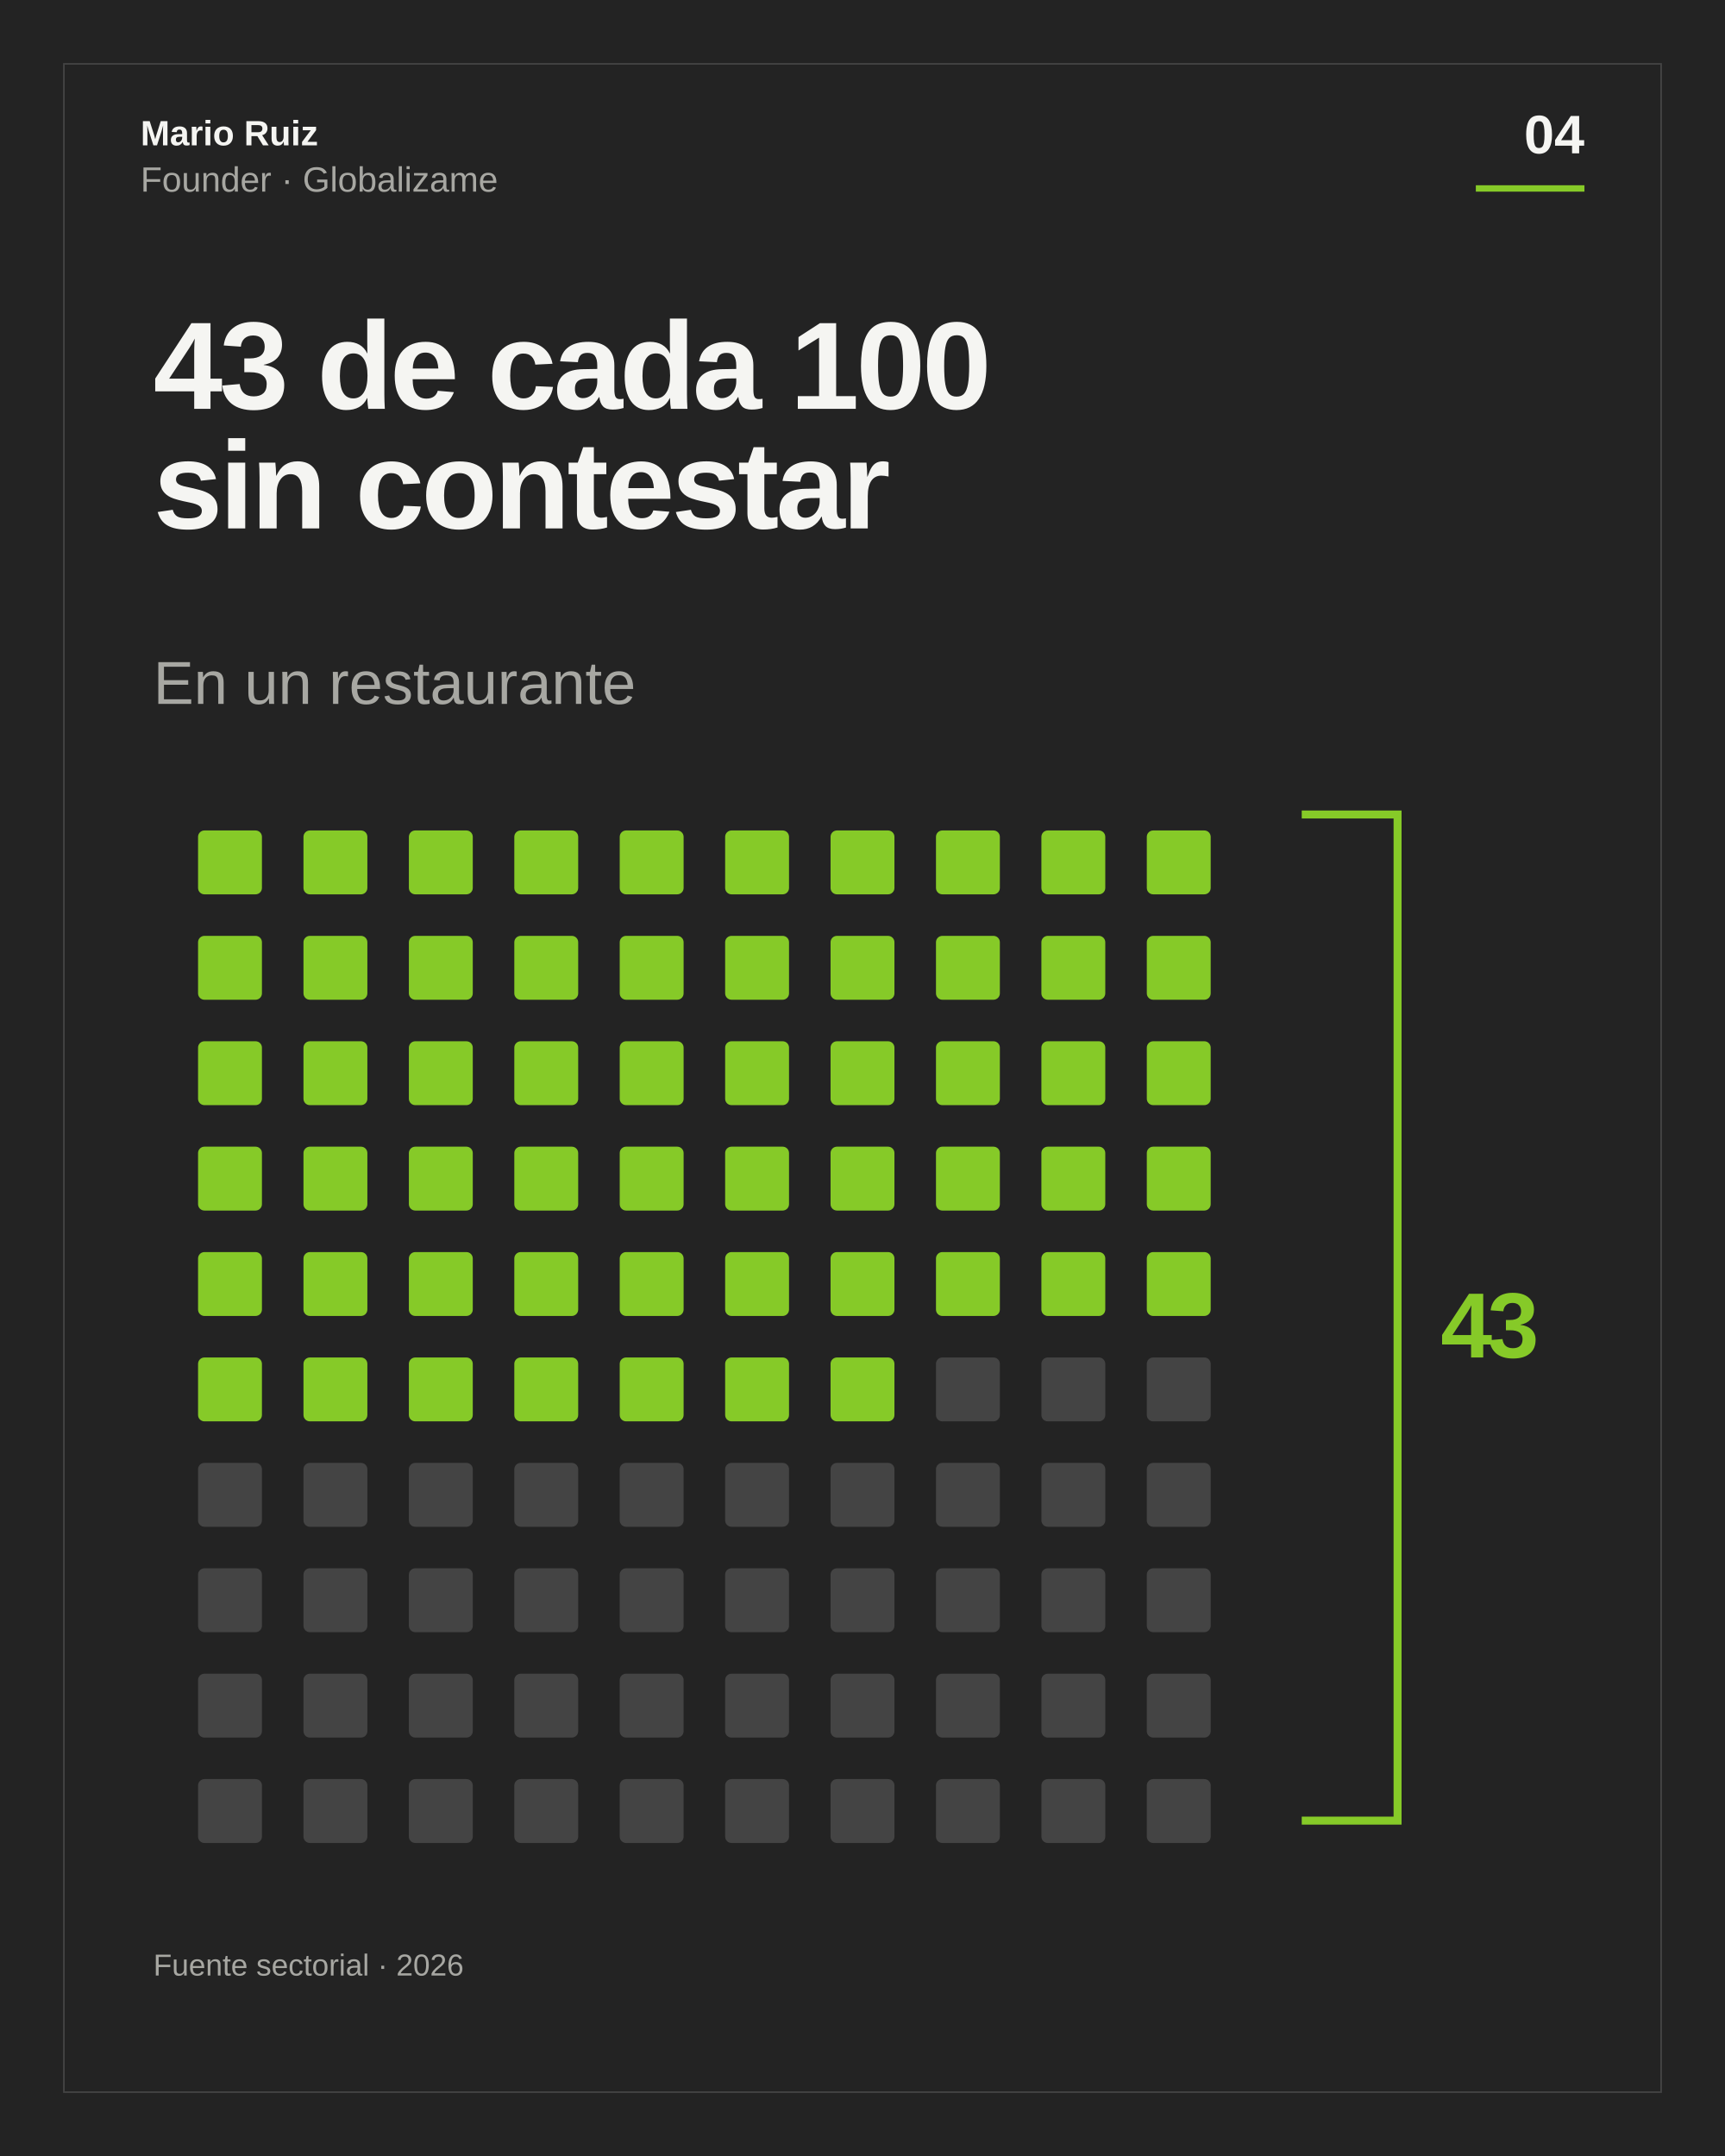
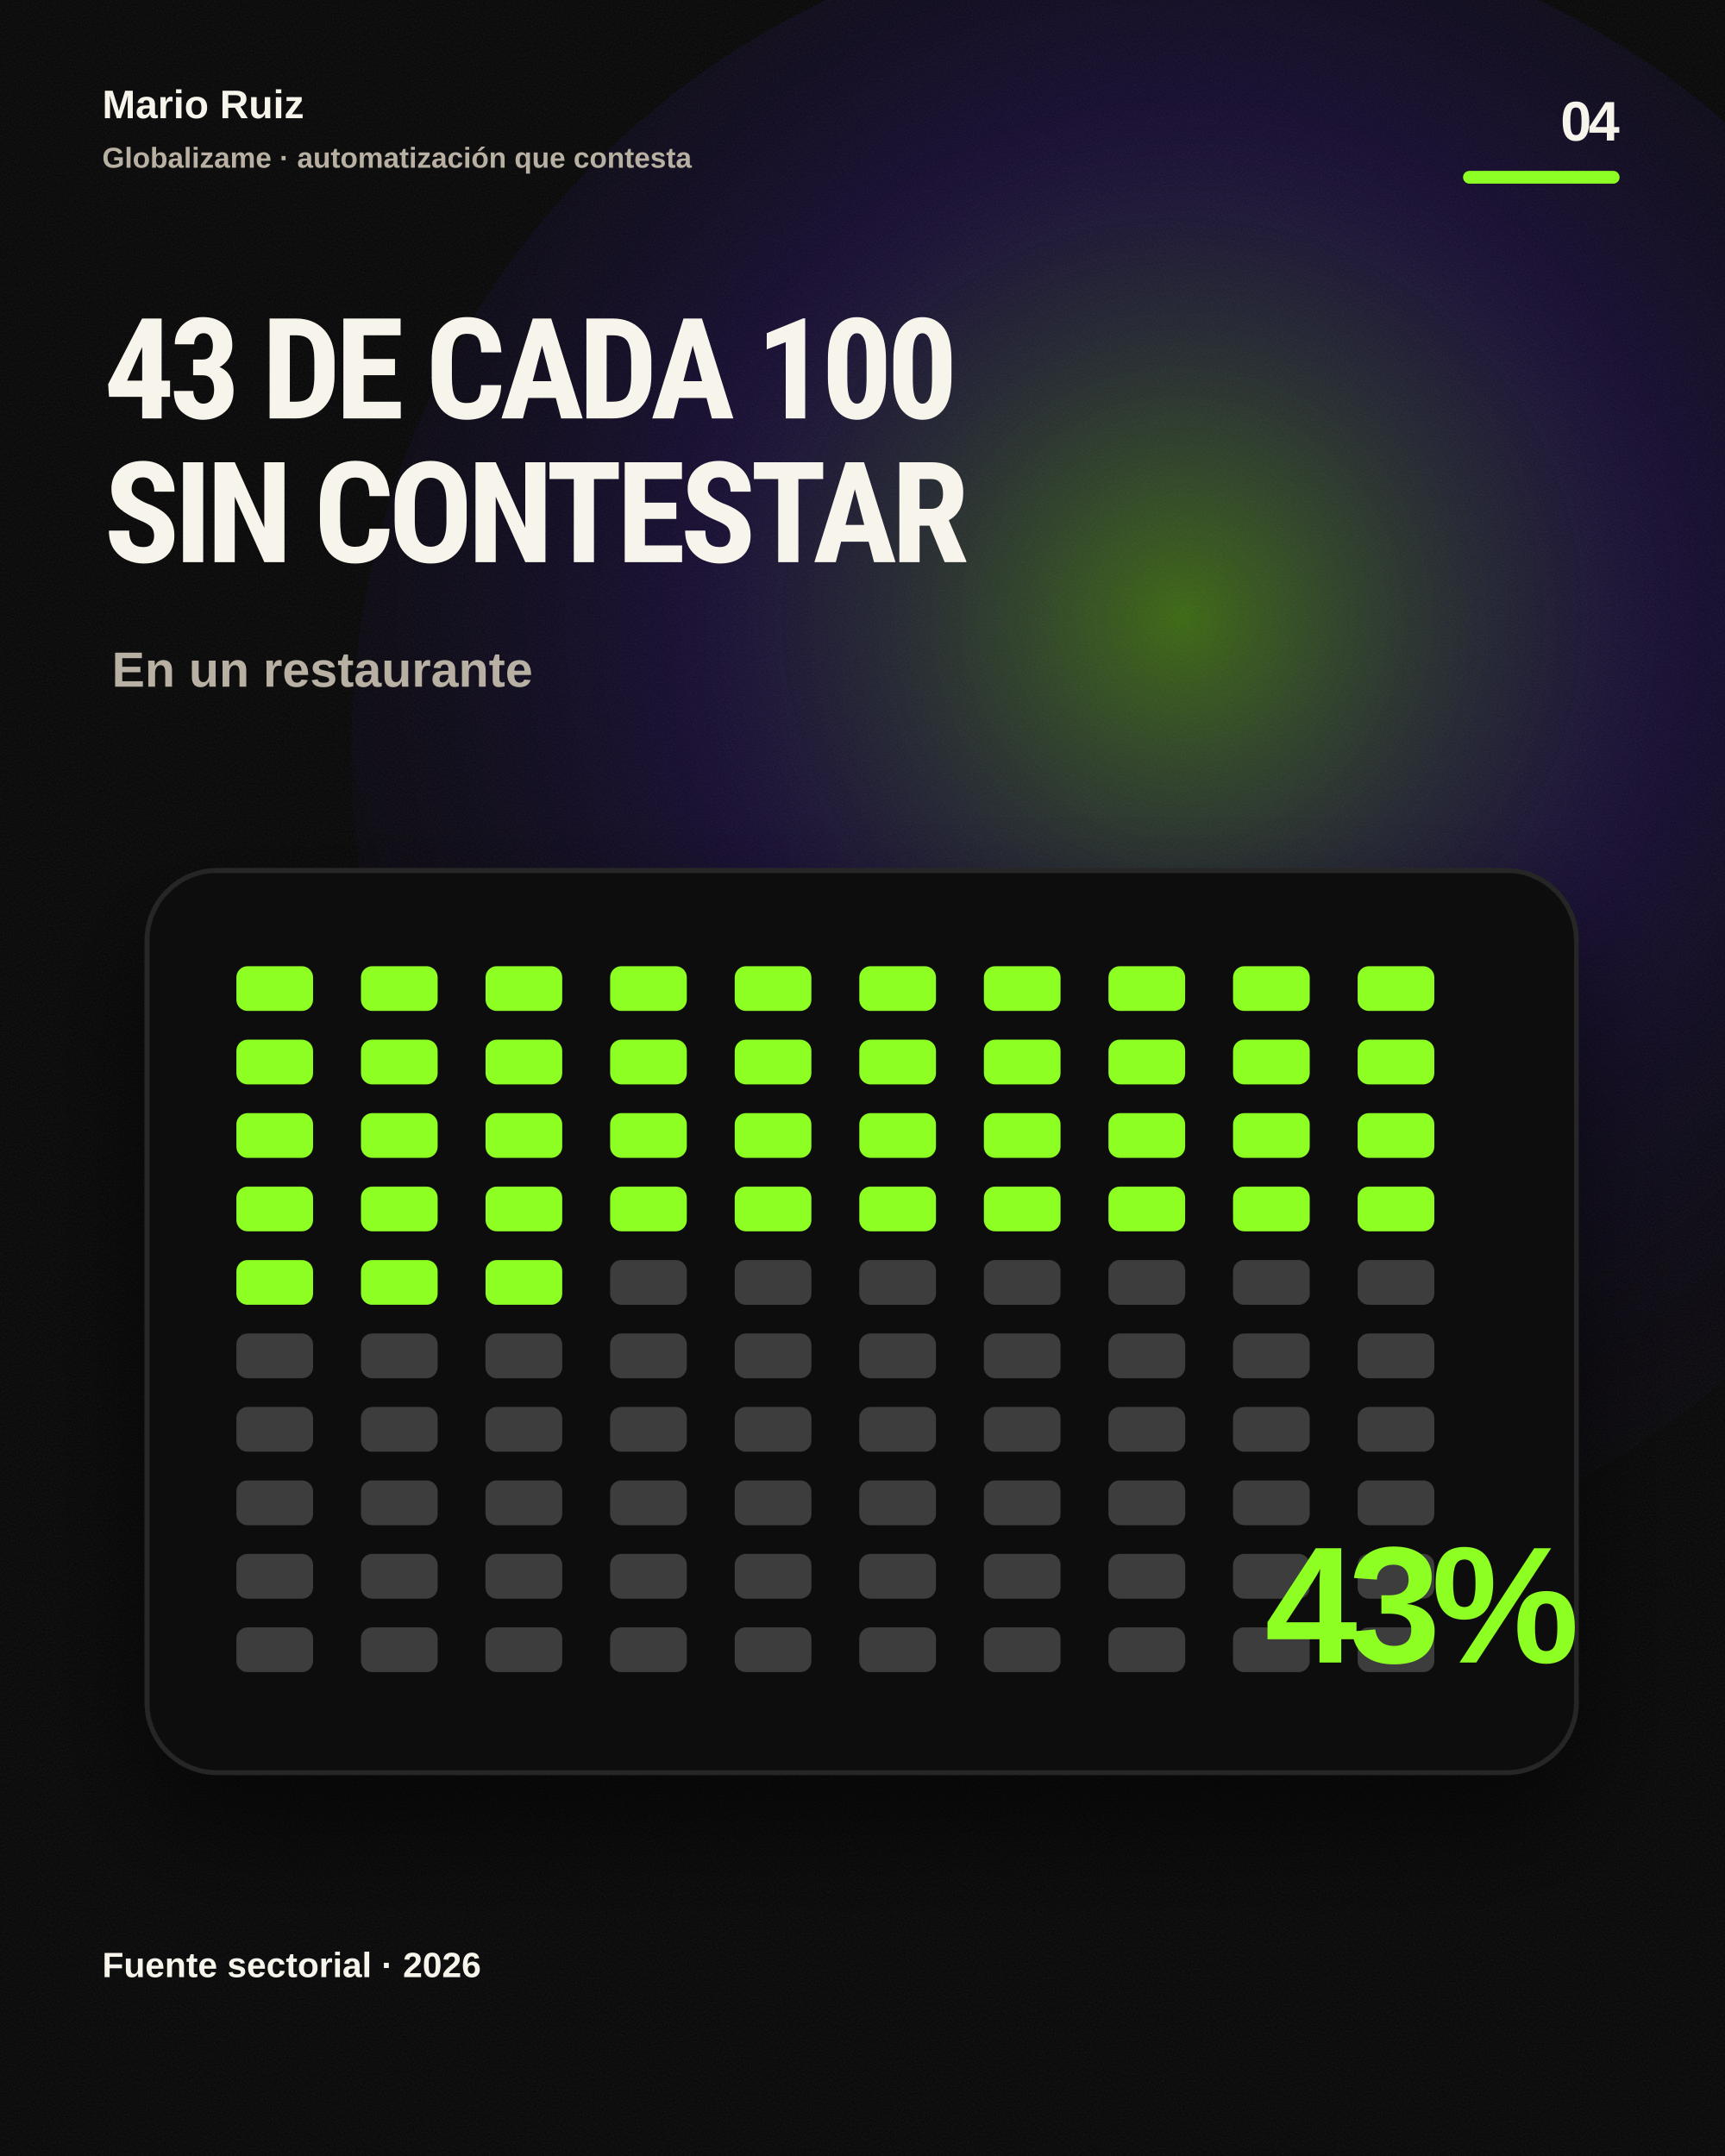
- <svg xmlns="http://www.w3.org/2000/svg" width="1080" height="1350" viewBox="0 0 1080 1350">
+ <svg xmlns="http://www.w3.org/2000/svg" width="1080" height="1350" viewBox="0 0 1080 1350" fill="#F7F4EC">
+   <defs>
+     <radialGradient id="glow" cx="50%" cy="42%" r="70%">
+       <stop offset="0%" stop-color="#8DFF24" stop-opacity=".55" />
+       <stop offset="42%" stop-color="#6129FF" stop-opacity=".24" />
+       <stop offset="100%" stop-color="#070707" stop-opacity="0" />
+     </radialGradient>
+     <linearGradient id="blueDrench" x1="0" y1="0" x2="1" y2="1">
+       <stop offset="0%" stop-color="#008CEB" />
+       <stop offset="58%" stop-color="#00A7FF" />
+       <stop offset="100%" stop-color="#0053B8" />
+     </linearGradient>
+     <linearGradient id="paperFade" x1="0" y1="0" x2="0" y2="1">
+       <stop offset="0%" stop-color="#F8F6EF" />
+       <stop offset="100%" stop-color="#D9D1C4" />
+     </linearGradient>
+     <filter id="softShadow" x="-30%" y="-30%" width="160%" height="160%">
+       <feDropShadow dx="0" dy="34" stdDeviation="34" flood-color="#000" flood-opacity=".55" />
+     </filter>
+     <filter id="hardShadow" x="-20%" y="-20%" width="150%" height="150%">
+       <feDropShadow dx="18" dy="24" stdDeviation="0" flood-color="#000" flood-opacity=".25" />
+     </filter>
+     <filter id="grain">
+       <feTurbulence type="fractalNoise" baseFrequency=".9" numOctaves="3" seed="12" />
+       <feColorMatrix type="saturate" values="0" />
+       <feComponentTransfer>
+         <feFuncA type="table" tableValues="0 .12" />
+       </feComponentTransfer>
+     </filter>
+     <pattern id="grid" width="72" height="72" patternUnits="userSpaceOnUse">
+       <path d="M72 0H0V72" fill="none" stroke="#FFFFFF" stroke-opacity=".12" stroke-width="1" />
+     </pattern>
+   </defs>
  <style>
-   .display{font-family:"Aptos Display",Arial,sans-serif;font-weight:800;letter-spacing:-3px;fill:#F5F5F2}
-   .headline{font-family:"Aptos Display",Arial,sans-serif;font-weight:750;letter-spacing:-2px;fill:#F5F5F2}
-   .body{font-family:Aptos,Arial,sans-serif;font-weight:500;fill:#F5F5F2}
-   .meta{font-family:Aptos,Arial,sans-serif;font-size:22px;font-weight:500;fill:#F5F5F2}
-   .strong{font-weight:700}.muted{fill:#A7A7A2}.green{fill:#86CA28}
-   .count{font-family:"Aptos Display",Arial,sans-serif;font-size:34px;font-weight:800;fill:#F5F5F2}
-   .source{font-family:Aptos,Arial,sans-serif;font-size:19px;fill:#A7A7A2}
-   .line{stroke:#86CA28;stroke-width:5;fill:none}.dim{stroke:#444444;stroke-width:4;fill:none}
+     .display{font-family:"Arial Black","Impact","Aptos Display",Arial,sans-serif;font-weight:900;letter-spacing:-.055em}
+     .condensed{font-family:"Arial Narrow","Roboto Condensed","Aptos",Arial,sans-serif;font-weight:900;letter-spacing:-.04em}
+     .body{font-family:Aptos,Arial,sans-serif;font-weight:600}
+     .small{font-family:Aptos,Arial,sans-serif;font-weight:700}
+     .accent{fill:#8DFF24}
+     .dark{fill:#070707}
+     .paper{fill:#EDE8DA}
+     .stroke{stroke:#8DFF24;stroke-width:10;fill:none;stroke-linecap:round;stroke-linejoin:round}
  </style>
-   <rect width="1080" height="1350" fill="#232323" />
-   <rect x="40" y="40" width="1000" height="1270" fill="none" stroke="#444444" />
-   <text x="88" y="91" class="meta strong">Mario Ruiz</text>
-   <text x="88" y="120" class="meta muted">Founder · Globalizame</text>
-   <text x="992" y="96" text-anchor="end" class="count">04</text>
-   <rect x="924" y="116" width="68" height="4" fill="#86CA28" />
-   <text x="96" y="256" text-anchor="start" class="headline" font-size="78">43 de cada 100</text>
-   <text x="96" y="330.88" text-anchor="start" class="headline" font-size="78">sin contestar</text>
-   <text x="96" y="440.76" class="body muted" font-size="38">
-     <tspan x="96" dy="0">En un restaurante</tspan>
+   <rect width="1080" height="1350" fill="#070707" />
+   <circle cx="740" cy="470" r="520" fill="url(#glow)" opacity=".72" />
+   <rect width="1080" height="1350" filter="url(#grain)" opacity=".62" />
+   <g>
+     <text x="64" y="74" class="body" font-size="25" fill="#F7F4EC">Mario Ruiz</text>
+     <text x="64" y="105" class="small" font-size="18" fill="#B8B0A3">Globalizame · automatización que contesta</text>
+     <text x="1014" y="88" text-anchor="end" class="display" font-size="35" fill="#F7F4EC">04</text>
+     <rect x="916" y="107" width="98" height="8" rx="4" fill="#8DFF24" />
+   </g>
+   <text x="65" y="262" class="condensed" font-size="88">43 DE CADA 100</text>
+   <text x="65" y="352" class="condensed" font-size="88">SIN CONTESTAR</text>
+   <text x="70" y="430" class="body" font-size="31" fill="#B8B0A3">
+     <tspan x="70" dy="0">En un restaurante</tspan>
  </text>
-   <rect x="124" y="520" width="40" height="40" rx="4" fill="#86CA28" />
-   <rect x="190" y="520" width="40" height="40" rx="4" fill="#86CA28" />
-   <rect x="256" y="520" width="40" height="40" rx="4" fill="#86CA28" />
-   <rect x="322" y="520" width="40" height="40" rx="4" fill="#86CA28" />
-   <rect x="388" y="520" width="40" height="40" rx="4" fill="#86CA28" />
-   <rect x="454" y="520" width="40" height="40" rx="4" fill="#86CA28" />
-   <rect x="520" y="520" width="40" height="40" rx="4" fill="#86CA28" />
-   <rect x="586" y="520" width="40" height="40" rx="4" fill="#86CA28" />
-   <rect x="652" y="520" width="40" height="40" rx="4" fill="#86CA28" />
-   <rect x="718" y="520" width="40" height="40" rx="4" fill="#86CA28" />
-   <rect x="124" y="586" width="40" height="40" rx="4" fill="#86CA28" />
-   <rect x="190" y="586" width="40" height="40" rx="4" fill="#86CA28" />
-   <rect x="256" y="586" width="40" height="40" rx="4" fill="#86CA28" />
-   <rect x="322" y="586" width="40" height="40" rx="4" fill="#86CA28" />
-   <rect x="388" y="586" width="40" height="40" rx="4" fill="#86CA28" />
-   <rect x="454" y="586" width="40" height="40" rx="4" fill="#86CA28" />
-   <rect x="520" y="586" width="40" height="40" rx="4" fill="#86CA28" />
-   <rect x="586" y="586" width="40" height="40" rx="4" fill="#86CA28" />
-   <rect x="652" y="586" width="40" height="40" rx="4" fill="#86CA28" />
-   <rect x="718" y="586" width="40" height="40" rx="4" fill="#86CA28" />
-   <rect x="124" y="652" width="40" height="40" rx="4" fill="#86CA28" />
-   <rect x="190" y="652" width="40" height="40" rx="4" fill="#86CA28" />
-   <rect x="256" y="652" width="40" height="40" rx="4" fill="#86CA28" />
-   <rect x="322" y="652" width="40" height="40" rx="4" fill="#86CA28" />
-   <rect x="388" y="652" width="40" height="40" rx="4" fill="#86CA28" />
-   <rect x="454" y="652" width="40" height="40" rx="4" fill="#86CA28" />
-   <rect x="520" y="652" width="40" height="40" rx="4" fill="#86CA28" />
-   <rect x="586" y="652" width="40" height="40" rx="4" fill="#86CA28" />
-   <rect x="652" y="652" width="40" height="40" rx="4" fill="#86CA28" />
-   <rect x="718" y="652" width="40" height="40" rx="4" fill="#86CA28" />
-   <rect x="124" y="718" width="40" height="40" rx="4" fill="#86CA28" />
-   <rect x="190" y="718" width="40" height="40" rx="4" fill="#86CA28" />
-   <rect x="256" y="718" width="40" height="40" rx="4" fill="#86CA28" />
-   <rect x="322" y="718" width="40" height="40" rx="4" fill="#86CA28" />
-   <rect x="388" y="718" width="40" height="40" rx="4" fill="#86CA28" />
-   <rect x="454" y="718" width="40" height="40" rx="4" fill="#86CA28" />
-   <rect x="520" y="718" width="40" height="40" rx="4" fill="#86CA28" />
-   <rect x="586" y="718" width="40" height="40" rx="4" fill="#86CA28" />
-   <rect x="652" y="718" width="40" height="40" rx="4" fill="#86CA28" />
-   <rect x="718" y="718" width="40" height="40" rx="4" fill="#86CA28" />
-   <rect x="124" y="784" width="40" height="40" rx="4" fill="#86CA28" />
-   <rect x="190" y="784" width="40" height="40" rx="4" fill="#86CA28" />
-   <rect x="256" y="784" width="40" height="40" rx="4" fill="#86CA28" />
-   <rect x="322" y="784" width="40" height="40" rx="4" fill="#86CA28" />
-   <rect x="388" y="784" width="40" height="40" rx="4" fill="#86CA28" />
-   <rect x="454" y="784" width="40" height="40" rx="4" fill="#86CA28" />
-   <rect x="520" y="784" width="40" height="40" rx="4" fill="#86CA28" />
-   <rect x="586" y="784" width="40" height="40" rx="4" fill="#86CA28" />
-   <rect x="652" y="784" width="40" height="40" rx="4" fill="#86CA28" />
-   <rect x="718" y="784" width="40" height="40" rx="4" fill="#86CA28" />
-   <rect x="124" y="850" width="40" height="40" rx="4" fill="#86CA28" />
-   <rect x="190" y="850" width="40" height="40" rx="4" fill="#86CA28" />
-   <rect x="256" y="850" width="40" height="40" rx="4" fill="#86CA28" />
-   <rect x="322" y="850" width="40" height="40" rx="4" fill="#86CA28" />
-   <rect x="388" y="850" width="40" height="40" rx="4" fill="#86CA28" />
-   <rect x="454" y="850" width="40" height="40" rx="4" fill="#86CA28" />
-   <rect x="520" y="850" width="40" height="40" rx="4" fill="#86CA28" />
-   <rect x="586" y="850" width="40" height="40" rx="4" fill="#444444" />
-   <rect x="652" y="850" width="40" height="40" rx="4" fill="#444444" />
-   <rect x="718" y="850" width="40" height="40" rx="4" fill="#444444" />
-   <rect x="124" y="916" width="40" height="40" rx="4" fill="#444444" />
-   <rect x="190" y="916" width="40" height="40" rx="4" fill="#444444" />
-   <rect x="256" y="916" width="40" height="40" rx="4" fill="#444444" />
-   <rect x="322" y="916" width="40" height="40" rx="4" fill="#444444" />
-   <rect x="388" y="916" width="40" height="40" rx="4" fill="#444444" />
-   <rect x="454" y="916" width="40" height="40" rx="4" fill="#444444" />
-   <rect x="520" y="916" width="40" height="40" rx="4" fill="#444444" />
-   <rect x="586" y="916" width="40" height="40" rx="4" fill="#444444" />
-   <rect x="652" y="916" width="40" height="40" rx="4" fill="#444444" />
-   <rect x="718" y="916" width="40" height="40" rx="4" fill="#444444" />
-   <rect x="124" y="982" width="40" height="40" rx="4" fill="#444444" />
-   <rect x="190" y="982" width="40" height="40" rx="4" fill="#444444" />
-   <rect x="256" y="982" width="40" height="40" rx="4" fill="#444444" />
-   <rect x="322" y="982" width="40" height="40" rx="4" fill="#444444" />
-   <rect x="388" y="982" width="40" height="40" rx="4" fill="#444444" />
-   <rect x="454" y="982" width="40" height="40" rx="4" fill="#444444" />
-   <rect x="520" y="982" width="40" height="40" rx="4" fill="#444444" />
-   <rect x="586" y="982" width="40" height="40" rx="4" fill="#444444" />
-   <rect x="652" y="982" width="40" height="40" rx="4" fill="#444444" />
-   <rect x="718" y="982" width="40" height="40" rx="4" fill="#444444" />
-   <rect x="124" y="1048" width="40" height="40" rx="4" fill="#444444" />
-   <rect x="190" y="1048" width="40" height="40" rx="4" fill="#444444" />
-   <rect x="256" y="1048" width="40" height="40" rx="4" fill="#444444" />
-   <rect x="322" y="1048" width="40" height="40" rx="4" fill="#444444" />
-   <rect x="388" y="1048" width="40" height="40" rx="4" fill="#444444" />
-   <rect x="454" y="1048" width="40" height="40" rx="4" fill="#444444" />
-   <rect x="520" y="1048" width="40" height="40" rx="4" fill="#444444" />
-   <rect x="586" y="1048" width="40" height="40" rx="4" fill="#444444" />
-   <rect x="652" y="1048" width="40" height="40" rx="4" fill="#444444" />
-   <rect x="718" y="1048" width="40" height="40" rx="4" fill="#444444" />
-   <rect x="124" y="1114" width="40" height="40" rx="4" fill="#444444" />
-   <rect x="190" y="1114" width="40" height="40" rx="4" fill="#444444" />
-   <rect x="256" y="1114" width="40" height="40" rx="4" fill="#444444" />
-   <rect x="322" y="1114" width="40" height="40" rx="4" fill="#444444" />
-   <rect x="388" y="1114" width="40" height="40" rx="4" fill="#444444" />
-   <rect x="454" y="1114" width="40" height="40" rx="4" fill="#444444" />
-   <rect x="520" y="1114" width="40" height="40" rx="4" fill="#444444" />
-   <rect x="586" y="1114" width="40" height="40" rx="4" fill="#444444" />
-   <rect x="652" y="1114" width="40" height="40" rx="4" fill="#444444" />
-   <rect x="718" y="1114" width="40" height="40" rx="4" fill="#444444" />
-   <path d="M815 510 H875 V1140 H815" class="line" />
-   <text x="902" y="850" class="display green" font-size="58">43</text>
-   <text x="96" y="1237" class="source">Fuente sectorial · 2026</text>
+   <g transform="translate(92 545)" filter="url(#softShadow)">
+     <rect x="0" y="0" width="895" height="565" rx="44" fill="#111" stroke="#252525" stroke-width="3" />
+     <rect x="56" y="60" width="48" height="28" rx="7" fill="#8DFF24" />
+     <rect x="134" y="60" width="48" height="28" rx="7" fill="#8DFF24" />
+     <rect x="212" y="60" width="48" height="28" rx="7" fill="#8DFF24" />
+     <rect x="290" y="60" width="48" height="28" rx="7" fill="#8DFF24" />
+     <rect x="368" y="60" width="48" height="28" rx="7" fill="#8DFF24" />
+     <rect x="446" y="60" width="48" height="28" rx="7" fill="#8DFF24" />
+     <rect x="524" y="60" width="48" height="28" rx="7" fill="#8DFF24" />
+     <rect x="602" y="60" width="48" height="28" rx="7" fill="#8DFF24" />
+     <rect x="680" y="60" width="48" height="28" rx="7" fill="#8DFF24" />
+     <rect x="758" y="60" width="48" height="28" rx="7" fill="#8DFF24" />
+     <rect x="56" y="106" width="48" height="28" rx="7" fill="#8DFF24" />
+     <rect x="134" y="106" width="48" height="28" rx="7" fill="#8DFF24" />
+     <rect x="212" y="106" width="48" height="28" rx="7" fill="#8DFF24" />
+     <rect x="290" y="106" width="48" height="28" rx="7" fill="#8DFF24" />
+     <rect x="368" y="106" width="48" height="28" rx="7" fill="#8DFF24" />
+     <rect x="446" y="106" width="48" height="28" rx="7" fill="#8DFF24" />
+     <rect x="524" y="106" width="48" height="28" rx="7" fill="#8DFF24" />
+     <rect x="602" y="106" width="48" height="28" rx="7" fill="#8DFF24" />
+     <rect x="680" y="106" width="48" height="28" rx="7" fill="#8DFF24" />
+     <rect x="758" y="106" width="48" height="28" rx="7" fill="#8DFF24" />
+     <rect x="56" y="152" width="48" height="28" rx="7" fill="#8DFF24" />
+     <rect x="134" y="152" width="48" height="28" rx="7" fill="#8DFF24" />
+     <rect x="212" y="152" width="48" height="28" rx="7" fill="#8DFF24" />
+     <rect x="290" y="152" width="48" height="28" rx="7" fill="#8DFF24" />
+     <rect x="368" y="152" width="48" height="28" rx="7" fill="#8DFF24" />
+     <rect x="446" y="152" width="48" height="28" rx="7" fill="#8DFF24" />
+     <rect x="524" y="152" width="48" height="28" rx="7" fill="#8DFF24" />
+     <rect x="602" y="152" width="48" height="28" rx="7" fill="#8DFF24" />
+     <rect x="680" y="152" width="48" height="28" rx="7" fill="#8DFF24" />
+     <rect x="758" y="152" width="48" height="28" rx="7" fill="#8DFF24" />
+     <rect x="56" y="198" width="48" height="28" rx="7" fill="#8DFF24" />
+     <rect x="134" y="198" width="48" height="28" rx="7" fill="#8DFF24" />
+     <rect x="212" y="198" width="48" height="28" rx="7" fill="#8DFF24" />
+     <rect x="290" y="198" width="48" height="28" rx="7" fill="#8DFF24" />
+     <rect x="368" y="198" width="48" height="28" rx="7" fill="#8DFF24" />
+     <rect x="446" y="198" width="48" height="28" rx="7" fill="#8DFF24" />
+     <rect x="524" y="198" width="48" height="28" rx="7" fill="#8DFF24" />
+     <rect x="602" y="198" width="48" height="28" rx="7" fill="#8DFF24" />
+     <rect x="680" y="198" width="48" height="28" rx="7" fill="#8DFF24" />
+     <rect x="758" y="198" width="48" height="28" rx="7" fill="#8DFF24" />
+     <rect x="56" y="244" width="48" height="28" rx="7" fill="#8DFF24" />
+     <rect x="134" y="244" width="48" height="28" rx="7" fill="#8DFF24" />
+     <rect x="212" y="244" width="48" height="28" rx="7" fill="#8DFF24" />
+     <rect x="290" y="244" width="48" height="28" rx="7" fill="#3D3D3D" />
+     <rect x="368" y="244" width="48" height="28" rx="7" fill="#3D3D3D" />
+     <rect x="446" y="244" width="48" height="28" rx="7" fill="#3D3D3D" />
+     <rect x="524" y="244" width="48" height="28" rx="7" fill="#3D3D3D" />
+     <rect x="602" y="244" width="48" height="28" rx="7" fill="#3D3D3D" />
+     <rect x="680" y="244" width="48" height="28" rx="7" fill="#3D3D3D" />
+     <rect x="758" y="244" width="48" height="28" rx="7" fill="#3D3D3D" />
+     <rect x="56" y="290" width="48" height="28" rx="7" fill="#3D3D3D" />
+     <rect x="134" y="290" width="48" height="28" rx="7" fill="#3D3D3D" />
+     <rect x="212" y="290" width="48" height="28" rx="7" fill="#3D3D3D" />
+     <rect x="290" y="290" width="48" height="28" rx="7" fill="#3D3D3D" />
+     <rect x="368" y="290" width="48" height="28" rx="7" fill="#3D3D3D" />
+     <rect x="446" y="290" width="48" height="28" rx="7" fill="#3D3D3D" />
+     <rect x="524" y="290" width="48" height="28" rx="7" fill="#3D3D3D" />
+     <rect x="602" y="290" width="48" height="28" rx="7" fill="#3D3D3D" />
+     <rect x="680" y="290" width="48" height="28" rx="7" fill="#3D3D3D" />
+     <rect x="758" y="290" width="48" height="28" rx="7" fill="#3D3D3D" />
+     <rect x="56" y="336" width="48" height="28" rx="7" fill="#3D3D3D" />
+     <rect x="134" y="336" width="48" height="28" rx="7" fill="#3D3D3D" />
+     <rect x="212" y="336" width="48" height="28" rx="7" fill="#3D3D3D" />
+     <rect x="290" y="336" width="48" height="28" rx="7" fill="#3D3D3D" />
+     <rect x="368" y="336" width="48" height="28" rx="7" fill="#3D3D3D" />
+     <rect x="446" y="336" width="48" height="28" rx="7" fill="#3D3D3D" />
+     <rect x="524" y="336" width="48" height="28" rx="7" fill="#3D3D3D" />
+     <rect x="602" y="336" width="48" height="28" rx="7" fill="#3D3D3D" />
+     <rect x="680" y="336" width="48" height="28" rx="7" fill="#3D3D3D" />
+     <rect x="758" y="336" width="48" height="28" rx="7" fill="#3D3D3D" />
+     <rect x="56" y="382" width="48" height="28" rx="7" fill="#3D3D3D" />
+     <rect x="134" y="382" width="48" height="28" rx="7" fill="#3D3D3D" />
+     <rect x="212" y="382" width="48" height="28" rx="7" fill="#3D3D3D" />
+     <rect x="290" y="382" width="48" height="28" rx="7" fill="#3D3D3D" />
+     <rect x="368" y="382" width="48" height="28" rx="7" fill="#3D3D3D" />
+     <rect x="446" y="382" width="48" height="28" rx="7" fill="#3D3D3D" />
+     <rect x="524" y="382" width="48" height="28" rx="7" fill="#3D3D3D" />
+     <rect x="602" y="382" width="48" height="28" rx="7" fill="#3D3D3D" />
+     <rect x="680" y="382" width="48" height="28" rx="7" fill="#3D3D3D" />
+     <rect x="758" y="382" width="48" height="28" rx="7" fill="#3D3D3D" />
+     <rect x="56" y="428" width="48" height="28" rx="7" fill="#3D3D3D" />
+     <rect x="134" y="428" width="48" height="28" rx="7" fill="#3D3D3D" />
+     <rect x="212" y="428" width="48" height="28" rx="7" fill="#3D3D3D" />
+     <rect x="290" y="428" width="48" height="28" rx="7" fill="#3D3D3D" />
+     <rect x="368" y="428" width="48" height="28" rx="7" fill="#3D3D3D" />
+     <rect x="446" y="428" width="48" height="28" rx="7" fill="#3D3D3D" />
+     <rect x="524" y="428" width="48" height="28" rx="7" fill="#3D3D3D" />
+     <rect x="602" y="428" width="48" height="28" rx="7" fill="#3D3D3D" />
+     <rect x="680" y="428" width="48" height="28" rx="7" fill="#3D3D3D" />
+     <rect x="758" y="428" width="48" height="28" rx="7" fill="#3D3D3D" />
+     <rect x="56" y="474" width="48" height="28" rx="7" fill="#3D3D3D" />
+     <rect x="134" y="474" width="48" height="28" rx="7" fill="#3D3D3D" />
+     <rect x="212" y="474" width="48" height="28" rx="7" fill="#3D3D3D" />
+     <rect x="290" y="474" width="48" height="28" rx="7" fill="#3D3D3D" />
+     <rect x="368" y="474" width="48" height="28" rx="7" fill="#3D3D3D" />
+     <rect x="446" y="474" width="48" height="28" rx="7" fill="#3D3D3D" />
+     <rect x="524" y="474" width="48" height="28" rx="7" fill="#3D3D3D" />
+     <rect x="602" y="474" width="48" height="28" rx="7" fill="#3D3D3D" />
+     <rect x="680" y="474" width="48" height="28" rx="7" fill="#3D3D3D" />
+     <rect x="758" y="474" width="48" height="28" rx="7" fill="#3D3D3D" />
+     <text x="700" y="496" class="display accent" font-size="104">43%</text>
+   </g>
+   <text x="64" y="1238" class="small" font-size="22">Fuente sectorial · 2026</text>
</svg>
